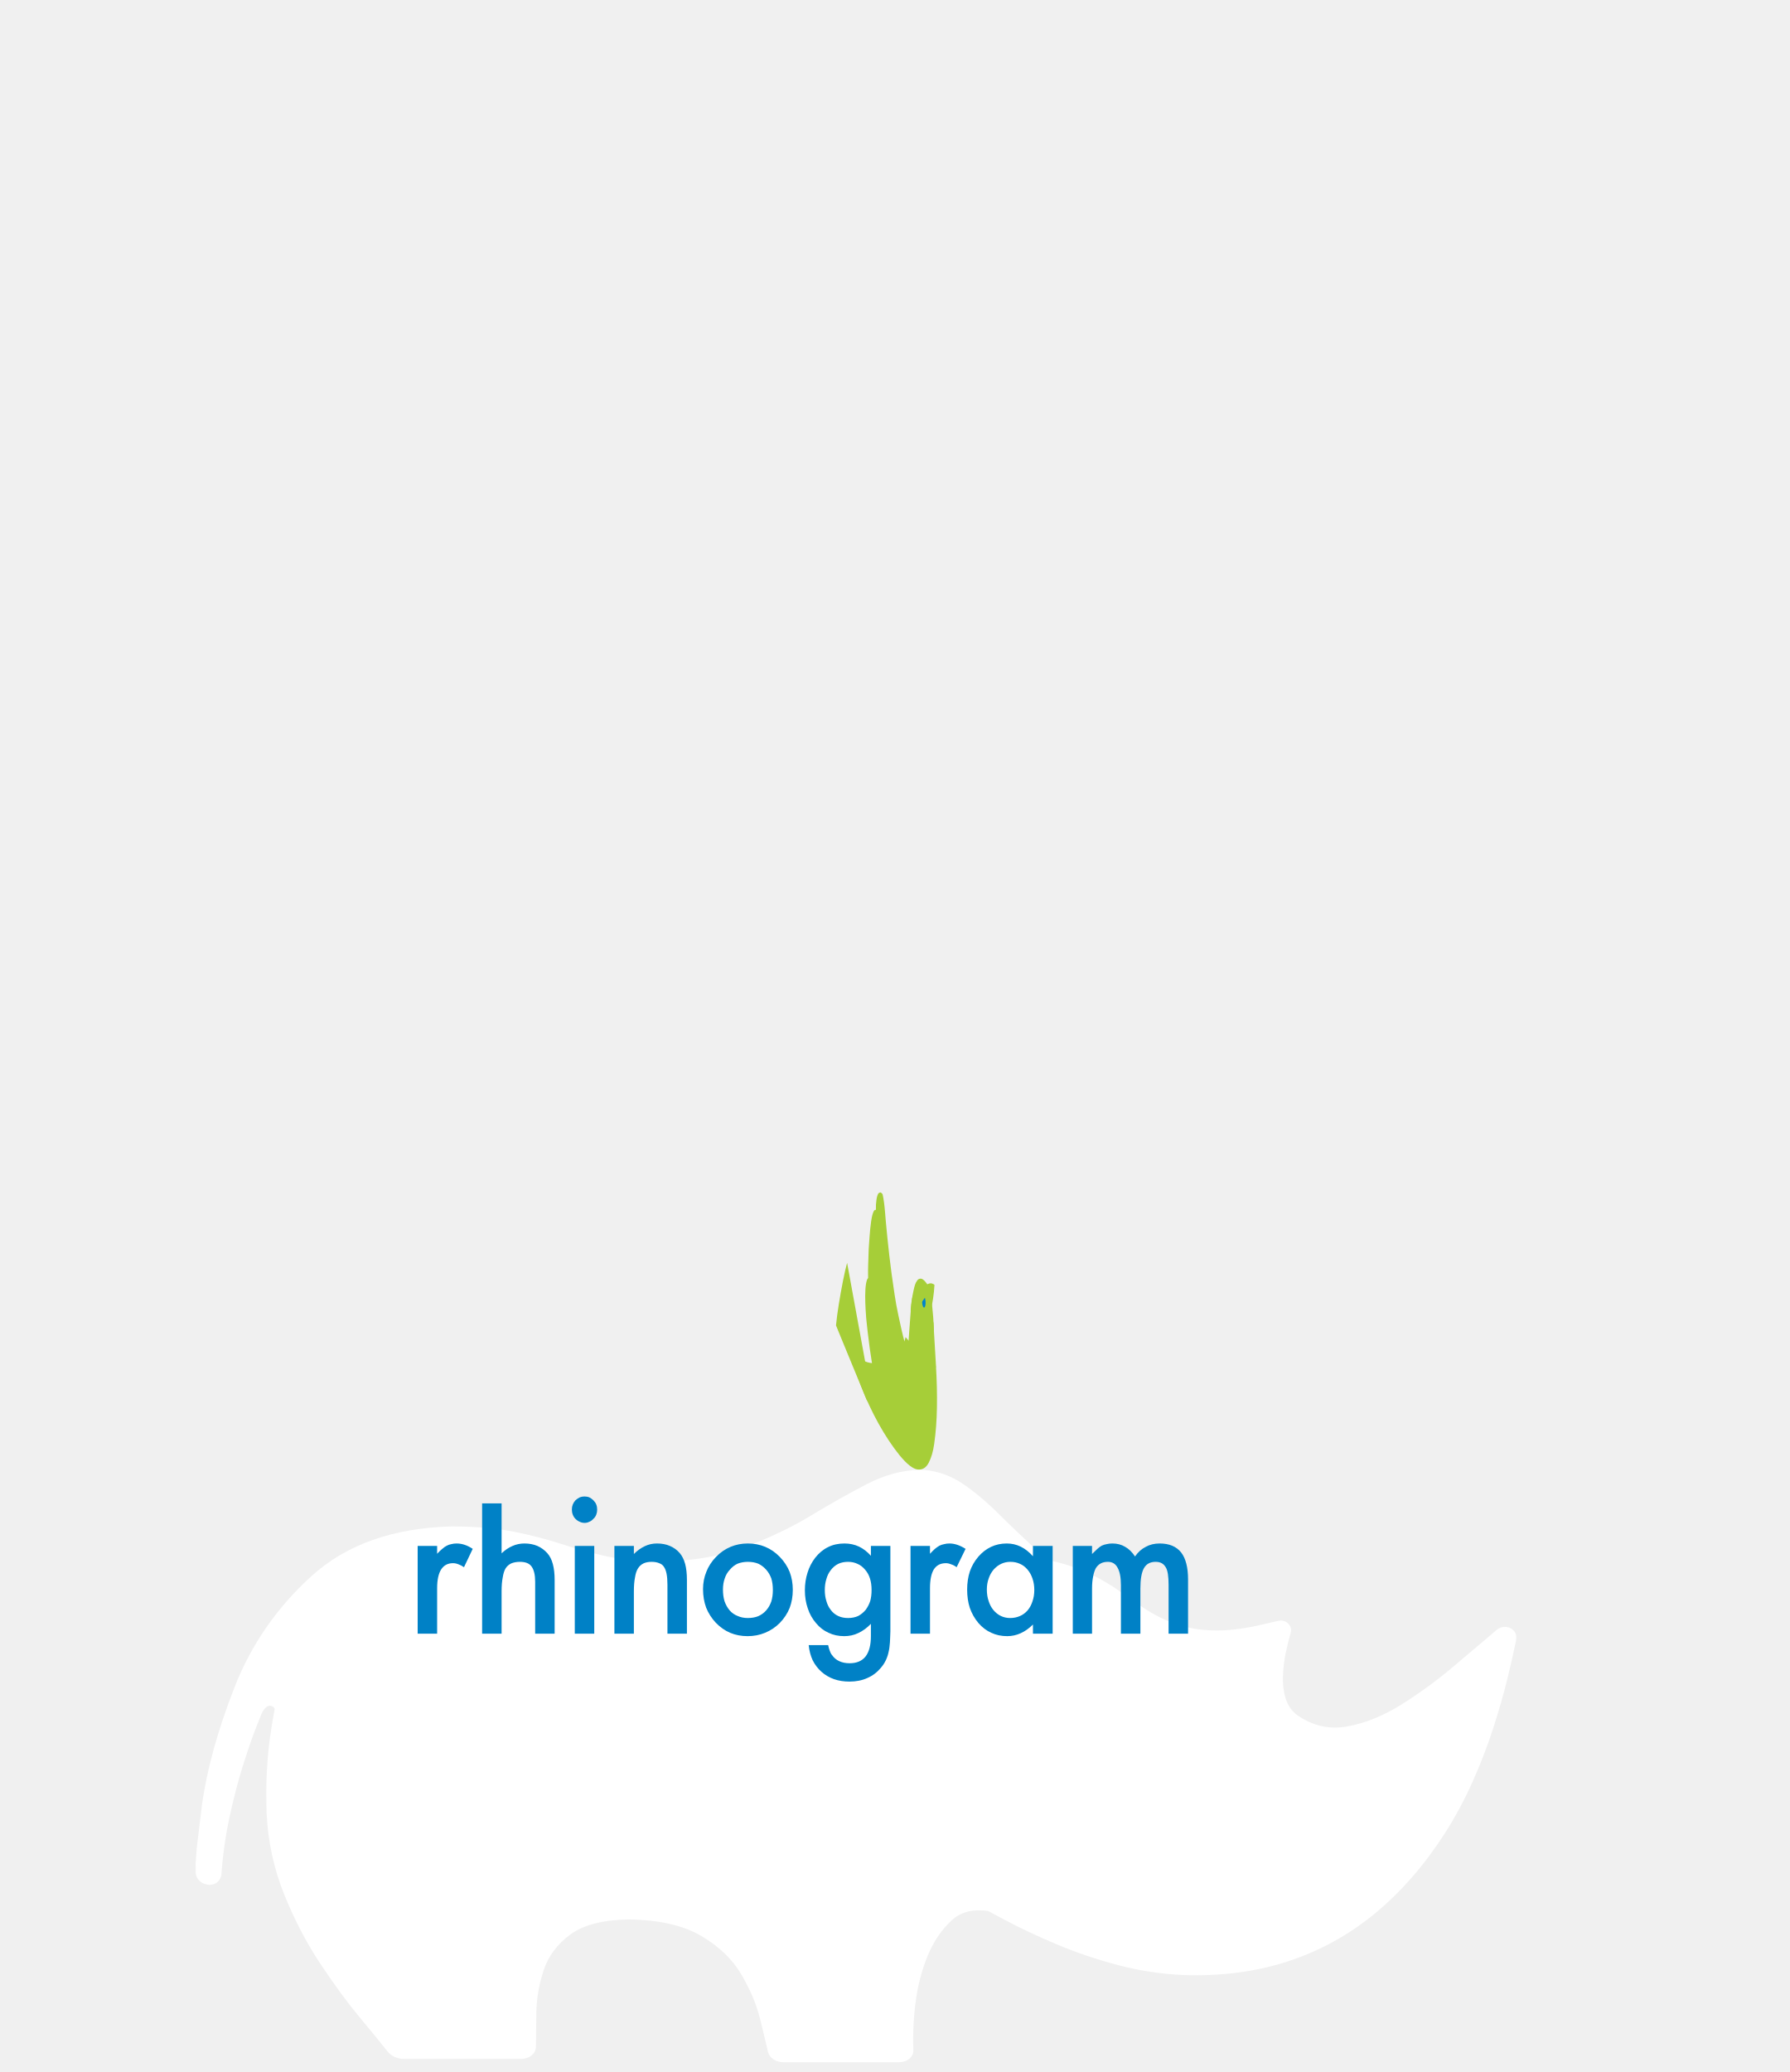
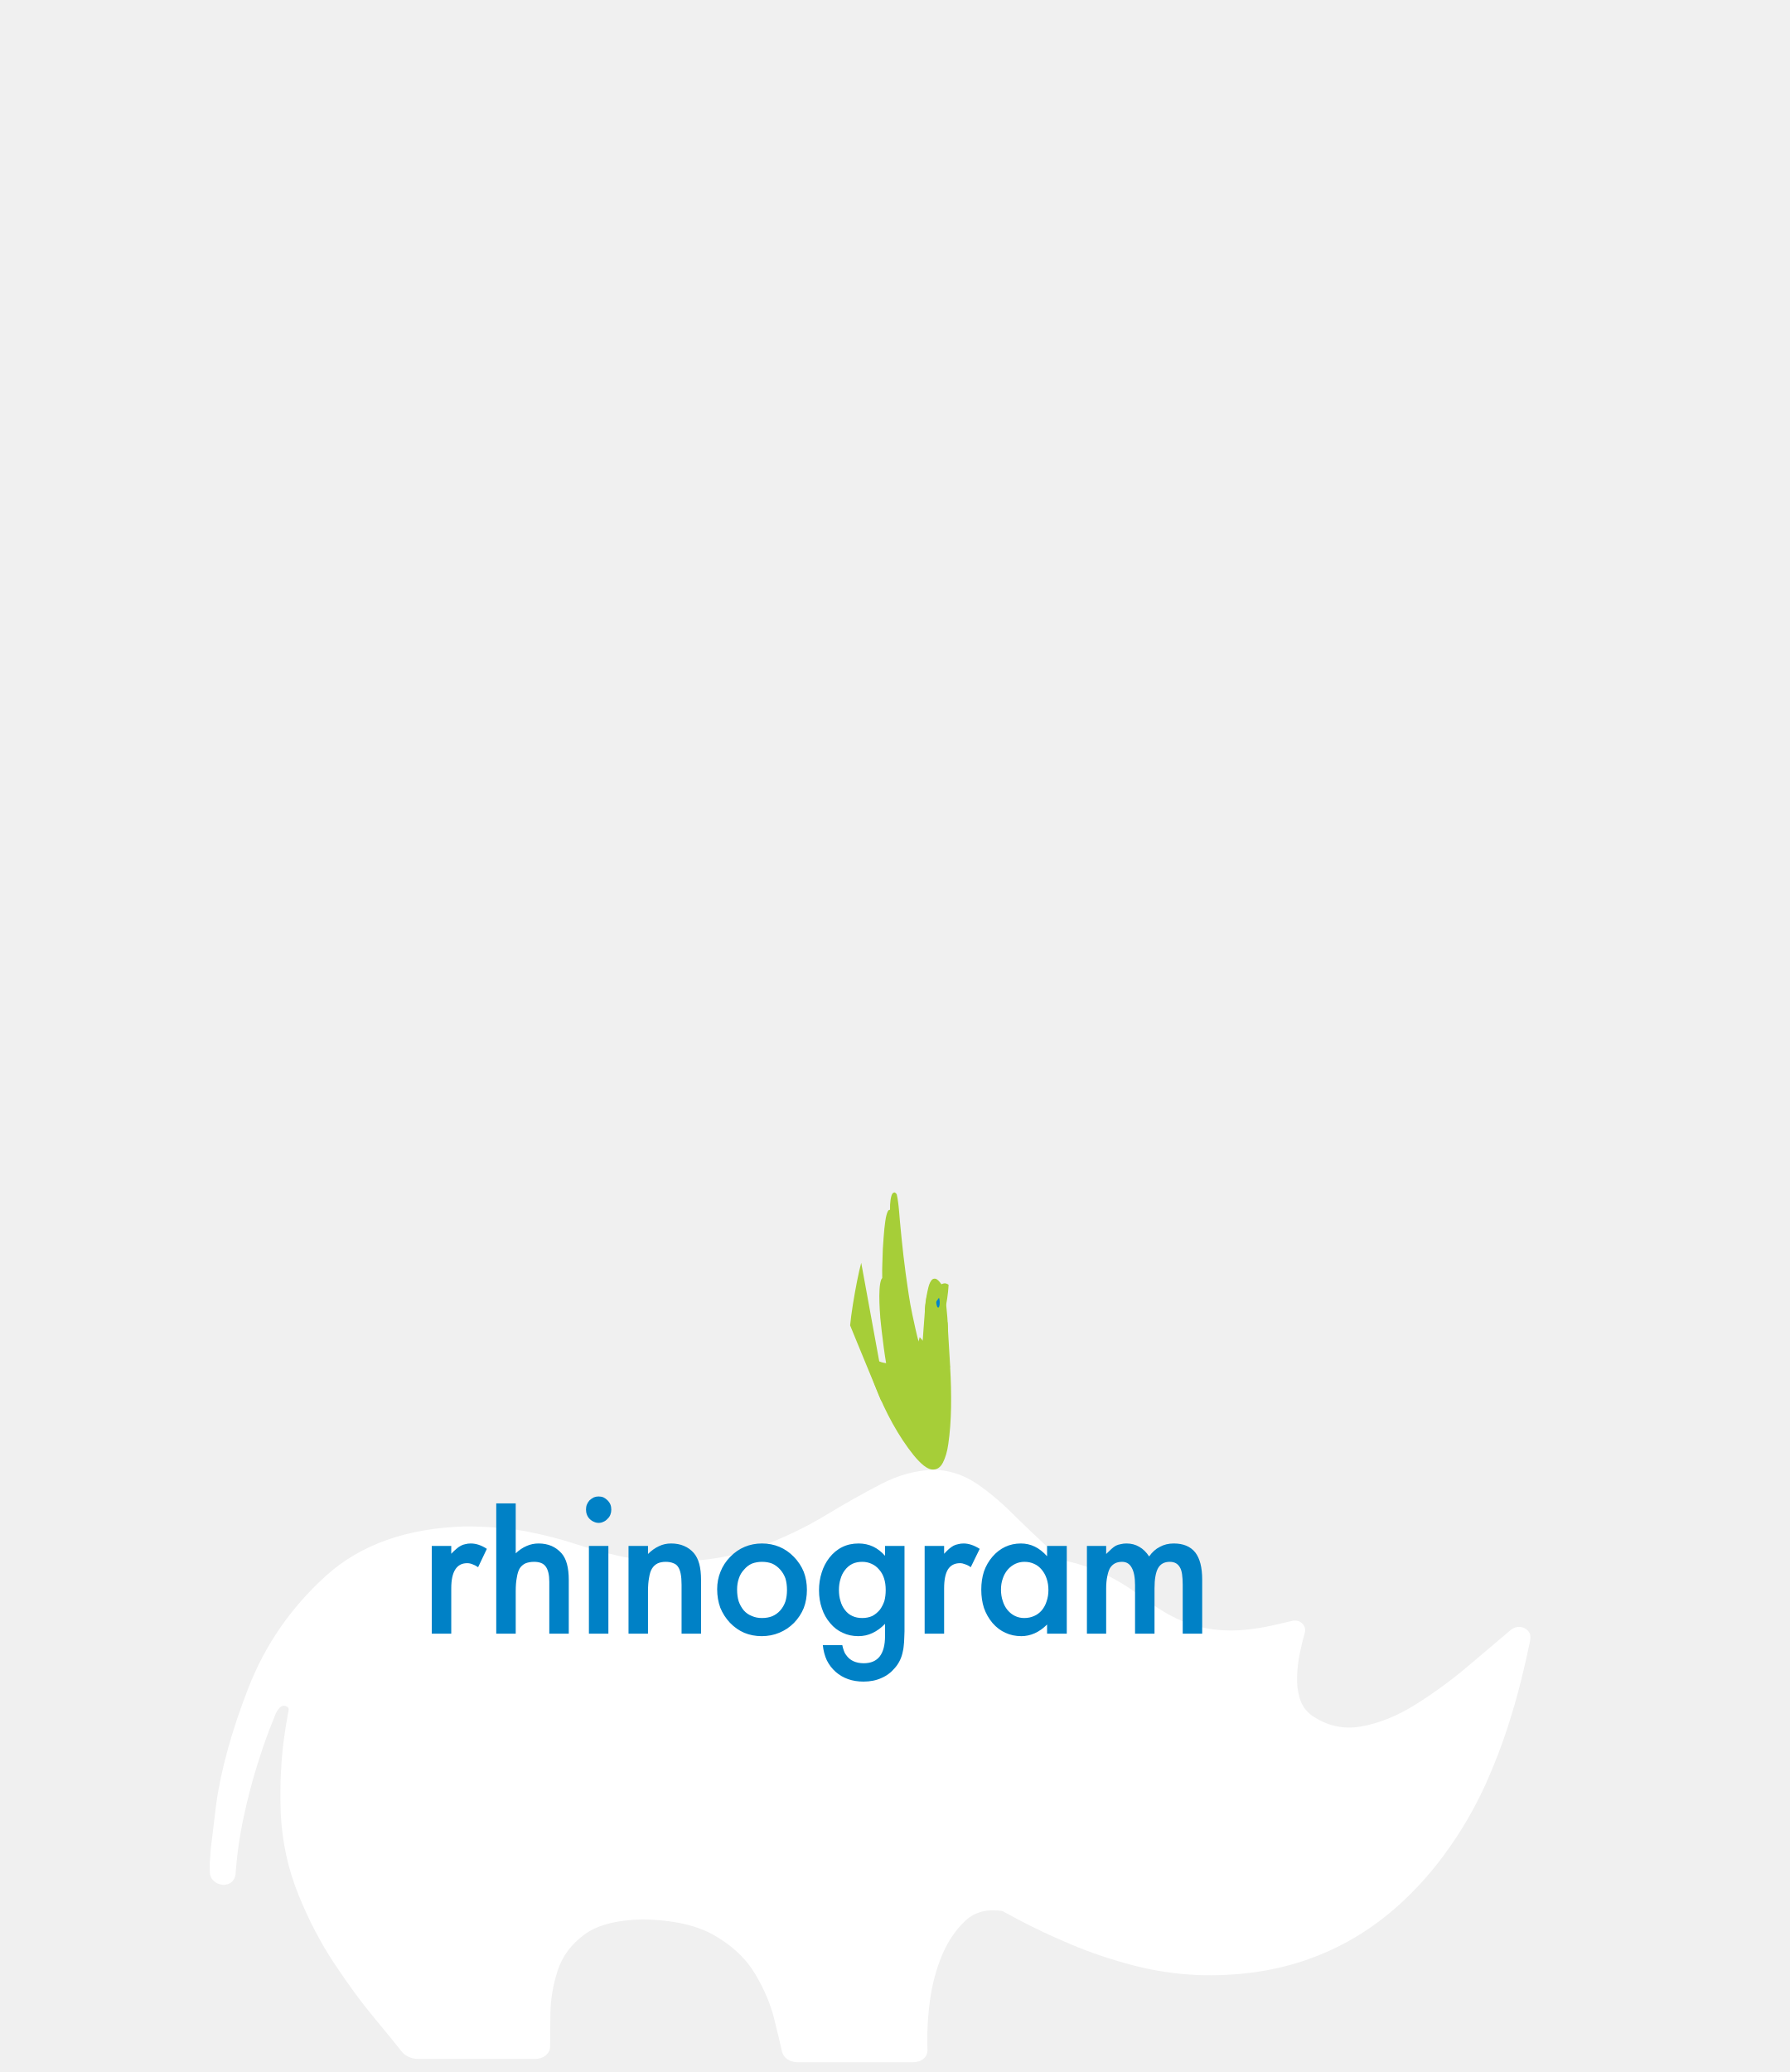
- <svg xmlns="http://www.w3.org/2000/svg" xmlns:xlink="http://www.w3.org/1999/xlink" preserveAspectRatio="none" width="760" height="880" viewBox="620 10 760 880">
+ <svg xmlns="http://www.w3.org/2000/svg" xmlns:xlink="http://www.w3.org/1999/xlink" preserveAspectRatio="none" width="760" height="880" viewBox="614 10 760 880">
  <defs>
    <path fill="#FFF" d="M1336.05 565.75q-10.5-24.45-26.55-45.75t-38.6-39.4q-17.4-7.25-36.3-18.85-18.85-11.6-39.65-28.2-36.35-29.75-62.85-60.15-26.45-30.4-47.6-56.55-21.15-26.15-41.5-43.1-20.35-17-44.4-19.9-1.15-.1-2.4-.2-1.2-.1-2.4-.1-.65-.05-1.25-.05h-1.25q-31.75 1-63.95 20.8-32.2 19.75-68.7 45.8-36.45 26-81 45.75-44.55 19.8-101 20.8-39.35-.4-67.1-7.95-27.7-7.55-52.5-17.55-24.8-9.95-55.4-17.5-30.55-7.6-75.55-8-106.4 3.4-171.1 72.05-64.7 68.65-97.6 161.95-32.9 93.3-44 170.65l-8.15 63.25-1.85 21-.35 13.95q.1 6.8 4.3 11.75 4.15 5 10.9 5.8 2.75.25 5.95-.95 3.25-1.2 5.9-4.45 2.65-3.3 3.8-9.15 3.8-43.1 12.2-83.7 8.45-40.55 17.95-73.6 9.55-33 16.7-53.45l8.3-23.15q1.05-2.85 2.9-5.75 1.8-3 4.2-4.7 2.4-1.7 5.1-.75 3.8 1.55 3.6 4.6-.15 3.05-1.2 7.35-2.85 15.55-5.75 35.9-2.9 20.4-4.9 47.05-2 26.7-2.05 61.2.75 62 17.8 117.55 17 55.6 40.95 101.25 23.9 45.7 45.35 78.05 21.4 32.35 31 47.85 3.2 5.45 8.55 8.5 5.35 3.1 11.7 3.15h140.95q7.4-.2 12.5-4.95t5.75-12.1q.6-19.25 1.85-49.65t10.45-61.45q9.2-31.05 33.55-52.3 24.4-21.2 71.2-22.1 54.85 1 86.4 23.8 31.55 22.75 46.7 55.65 15.15 32.85 20.75 64.15 5.55 31.25 8.35 49.15 1.45 6.5 6.3 10.45 4.9 4 11.5 4.1h139.9q7.45-.2 12.35-5.15 4.9-4.95 5.05-12.4-.05-36.15 5-71.75t16.45-66q11.4-30.4 30.3-50.95 12.8-13.45 30.35-14.2 17.55-.7 41.15 8.7 3.8 1.5 8 3.05 4.15 1.6 8.6 3.3 2.45.45 4.7.8 2.25.4 4.25.75 13.8 2.35 27.45 4.15 13.65 1.8 27.4 1.85 13.75.05 27.95-2.8 29.75-6.25 54.6-18 24.8-11.8 45.65-29.5 20.8-17.7 38.6-41.7 10.2-13.7 16.35-26.15 6.2-12.45 9.75-25.35 3.55-12.9 5.8-27.9.05-.6.15-1.15l.2-1.15q.1-4.35.35-8.05l.35-4.95q1.8-15.4 1.1-29.1-.75-13.65-2.8-27.25-2.05-13.55-4.35-28.6-3.05-21.3-8.25-40.85-5.2-19.6-12.9-37.5z" id="a" />
    <path fill="#FFF" d="M1465.55 478.95q.6-5.1-2.05-8.75-2.65-3.65-7.05-5t-9.05.35q-11.4 4.7-26.35 10.75-14.95 6.1-32.7 11.1-21.6 6.05-43.45 7.1-21.85 1.05-45.05-4.4-23.15-5.45-48.8-18.95-3.75-1.45-6.6-2.7-2.85-1.25-4.4-2.15-18.5-10.15-38.7-17.15-20.2-7.05-40.45-10.3-17.7-2.8-33.2-2.9-15.45-.05-30.8 2-15.4 2-32.85 5.6-17.75 3.55-30.25 9.95-12.45 6.4-22.95 15.8-10.5 9.35-22.2 21.9-6.5 6.8-14.45 16.95-7.95 10.1-14.55 21.05-6.55 10.95-8.95 20.2-2.05 8.4-4 16.9-1.95 8.5-3.8 17.1-2.6 11.95-4.95 23.9-2.3 11.95-4.2 23.8-2.6 15.6-5.75 31.55-3.15 16-5.3 32.05-2.15 16.05-1.7 31.9.4 13.8 1.2 25.3.85 11.5 3.85 22.6 2.95 11.05 9.8 23.55l.15.3q10.6 18.95 22.85 32.25 12.25 13.3 27 24 14.75 10.65 32.9 21.7 5.05 3.1 9.8 5.45 4.7 2.35 9.65 4.7 2.85.85 6.35 2.2 3.5 1.4 6.5 2.65t4.25 1.85l1 .4q.7.35 1.7.8 5.75 1.1 12 2.95 6.3 1.9 13.1 4.55 23.55 9.35 57.5 20.85 33.95 11.5 74.75 21.3 40.85 9.75 85.1 13.9 44.25 4.1 88.5-1.3 76.2-10.1 136.55-41.55 60.3-31.45 105.7-82.6 45.4-51.15 76.7-120.35 16.55-36.95 27.35-75.3 10.75-38.4 17.05-74.9 6.25-36.5 9.35-67.9 3.1-31.4 4.35-54.4.2-8.65-4.7-12.55-4.9-3.95-11.45-3.3-6.6.65-11.35 5.7-21.45 24.75-50.15 57.85-28.65 33.1-61.85 62.1t-68.2 41.35q-34.95 12.4-68.9-4.3-12.05-6.7-18.05-19.45-6.05-12.8-7.75-28.55-1.7-15.75-.8-31.4.95-15.65 2.75-28.1z" id="b" />
    <path fill="#0081c6" d="M1005.65 543.5h-4.4v2.3q-1.3-1.45-2.75-2.15t-3.1-.7q-1.9 0-3.5.75t-2.85 2.2q-1.25 1.45-1.9 3.3-.6 1.85-.6 4.05 0 2.25.6 4.1.65 1.85 1.9 3.35 1.3 1.5 2.9 2.2 1.6.75 3.55.75 1.55 0 3-.65t2.75-1.95v2.05h4.4v-19.6m-4.1 9.85q0 1.35-.4 2.5-.35 1.15-1.1 2.05-.75.85-1.7 1.25-1 .45-2.2.45-1.1 0-2.05-.45-.95-.45-1.7-1.35-.7-.85-1.05-2-.4-1.15-.4-2.55 0-1.35.4-2.45.35-1.1 1.1-2 .75-.85 1.7-1.3.95-.45 2.05-.45 1.2 0 2.15.45.95.4 1.7 1.3t1.1 2q.4 1.15.4 2.55m-21.2-9.9q-.45.25-1 .7-.5.45-1.1 1.1v-1.75h-4.35v19.6h4.35v-10.15q0-2.8.85-4.2.9-1.4 2.7-1.4.55 0 1.15.25.65.2 1.25.65l2-4.1q-.95-.6-1.85-.9-.9-.3-1.75-.3-.65 0-1.2.15-.55.1-1.05.35m36.25 0q-.45.25-.95.7-.55.5-1.2 1.15v-1.8h-4.3v19.6h4.3V553q0-1.55.25-2.7.2-1.1.6-1.85.45-.7 1.1-1.05.65-.35 1.6-.35 1.45 0 2.15 1.3.75 1.3.75 3.9v10.85h4.35V553q0-1.6.2-2.7.2-1.15.6-1.85.4-.7 1.05-1.05.65-.35 1.55-.35.8 0 1.35.3t.9.9q.35.55.5 1.55.15 1 .15 2.4v10.9h4.35V551q0-4.05-1.55-6.05-1.6-2-4.8-2-1.75 0-3.1.75-1.4.7-2.4 2.15-.95-1.45-2.2-2.15-1.25-.75-2.85-.75-.7 0-1.3.15-.6.1-1.1.35m-96.45.05q-1.25-.55-2.9-.55-1.45 0-2.7.6-1.3.6-2.45 1.75v-1.8h-4.35v19.6h4.35v-9.45q0-1.85.25-3.1.2-1.3.65-2 .45-.75 1.25-1.15.75-.35 1.8-.35 1 0 1.7.3.7.25 1.05.8.4.55.6 1.55.2 1 .2 2.45v10.95h4.35v-12q0-2.1-.4-3.6-.4-1.45-1.2-2.4-.9-1.05-2.2-1.6m-16.9 0h-4.35v19.6h4.35v-19.6m-3.25-5.4q.5.25 1.1.25.55 0 1.05-.25.5-.2.9-.65.45-.4.65-.95.2-.5.2-1.1 0-.65-.2-1.15-.2-.5-.65-.95-.4-.4-.9-.65-.5-.2-1.1-.2-.55 0-1.05.2-.5.25-.95.65-.4.45-.6.95-.2.5-.2 1.1 0 .65.2 1.15.2.55.6.95.45.45.95.65m41.45 5.6q-1.8-.75-3.9-.75-2.05 0-3.85.75-1.8.75-3.25 2.25t-2.15 3.3q-.75 1.8-.75 3.9 0 2.25.7 4.15.75 1.85 2.15 3.35 1.45 1.5 3.2 2.25 1.8.75 3.9.75 2.1 0 3.9-.75 1.85-.75 3.3-2.2 1.45-1.5 2.2-3.35.7-1.85.7-4.05 0-2.15-.7-4-.75-1.85-2.2-3.35-1.45-1.5-3.25-2.25m1.7 9.65q0 1.4-.35 2.55-.4 1.15-1.15 2-.75.85-1.8 1.3-1 .4-2.3.4-1.25 0-2.25-.45-1.05-.4-1.8-1.25-.75-.9-1.15-2.05-.35-1.15-.35-2.6 0-1.4.4-2.5.35-1.1 1.15-1.95.75-.9 1.75-1.35 1.05-.4 2.25-.4 1.3 0 2.3.4 1 .45 1.8 1.35.75.85 1.15 1.95.35 1.15.35 2.6m19.25-9.7q-1.5-.7-3.25-.7-2.05 0-3.65.8-1.65.8-2.9 2.4-1.15 1.5-1.7 3.3-.6 1.85-.6 3.95 0 2.2.65 4.05.6 1.85 1.85 3.3 1.2 1.45 2.8 2.15 1.55.75 3.5.75 1.7 0 3.15-.7 1.5-.7 2.8-2.05v2.75q0 3-1.2 4.55-1.2 1.5-3.55 1.5-1.3 0-2.3-.45-1-.45-1.65-1.4-.3-.35-.5-.95-.2-.55-.35-1.25h-4.35q.2 1.9.9 3.4.75 1.5 2 2.6 1.2 1.05 2.75 1.6t3.45.55q2.25 0 4-.8 1.75-.75 3-2.25.7-.8 1.15-1.75.45-.95.65-2.05.1-.4.15-.9.05-.45.1-1 .05-.5.05-1.1.05-.65.05-1.35v-19.1h-4.35v2.2q-1.2-1.35-2.65-2.05m2.8 9.7q0 1.35-.3 2.45-.35 1.05-1 1.95-.75.9-1.7 1.4-1 .45-2.25.45t-2.2-.45q-1-.45-1.7-1.4-.65-.85-.95-1.95-.35-1.1-.35-2.45t.35-2.45q.3-1.1.95-1.95.7-.95 1.7-1.45.95-.45 2.2-.45 1.15 0 2.1.45.95.4 1.7 1.3.75.85 1.1 2 .35 1.1.35 2.55m-77.55-10.4q-1.4 0-2.65.55-1.3.55-2.45 1.65V534h-4.35v29.1h4.35v-9.5q0-1.8.25-3.05.2-1.3.65-2.05.45-.7 1.25-1.1.85-.35 1.95-.35.9 0 1.55.25t1.05.8q.4.55.6 1.4.2.85.2 2v11.6h4.35v-12q0-2.05-.4-3.55t-1.25-2.45q-.95-1.05-2.2-1.6-1.3-.55-2.9-.55m-19.5.55h-4.35v19.6h4.35v-10.15q0-2.8.9-4.2.9-1.4 2.65-1.4.6 0 1.2.25.6.2 1.25.65l1.95-4.1q-.9-.6-1.8-.9-.9-.3-1.8-.3-.65 0-1.2.15-.55.1-1 .35-.5.25-1 .7-.55.45-1.15 1.1v-1.75z" id="c" />
    <path fill="#a6ce38" d="M950.3 670.25l-56.8-.2 35.9 87.85L919 845l55.15-90.8-23.85-83.95z" id="d" />
    <path fill="#a6ce38" d="M1358 422.3l-3.2.1-3.15.1q-23.3.5-46.3-.15-23-.6-45.55-1.75-27.8-1.3-52-4.8-24.2-3.45-50.05-8.85-17.2-3.65-31.7-8.55t-30.35-10.6q-11.1-3.9-20.4-8.35-9.35-4.4-17.9-9.35-6.1-3.45-12.3-7.2-6.2-3.75-12.85-7.75-3.35-1.95-6.6-3.95-3.25-2-6.4-4-14.55-9.3-27.9-18.9-13.3-9.65-26.2-19.9-6.1-4.85-12.25-9.9-6.15-5-12.4-10.2-2.4-2-5.15-4.5-2.75-2.5-5.85-5.25-.45-.4-.85-.8l-.9-.75q-2.25-1.95-4.6-3.95-2.35-1.95-4.85-3.85-1.4-1.1-2.9-2.15-1.45-1.05-2.95-2.05-3.8-2.55-7.75-4.55-3.95-2.05-8-3.35-2.55.55-5.05 1.6-2.55 1.05-5.05 2.65l-1.35 1q-1.05.75-2.05 1.4-2.1 2.15-4.4 4.9l-2.9 3.7q-4.4 7.9-2.95 18.5 1.45 10.55 7.75 18.4l.05.2q-.25.15-.5.35-.25.2-.5.45-.35.3-.75.7-.45.4-.85.8-.35.25-.6.5-.3.25-.6.55-1.65 1.6-3.1 3.85l-1.75 3.15q-4.65 11.4-2.15 27.15 2.45 15.75 8.7 32.4 3.4 11.25 8.15 22.05 4.75 10.85 10.65 21.15.5 1.05 1 2.05l.9 1.95q2.9 6.15 6.65 12.25 3.75 6.15 8.2 12.05-1.45 2-2.35 4.4l-1.15 3.3q-2.05 10.65 2.45 21.7 4.5 11.1 12.95 21.5 8.4 10.45 18.15 19.2L945 522q1.2.95 2.35 1.9l2.4 1.9q1.7 1.35 3.45 2.7l3.5 2.7q1.8 1.35 3.65 2.7 1.8 1.4 3.7 2.8.6.5 1.25.95l1.25.95q13.35 9.75 27.4 18.6 14 8.8 28.35 16.1 2 .9 3.95 1.8 2 .9 3.95 1.8 8.65 3.75 17.6 7.15 9 3.35 18.45 6.55 2.65.7 5.3 1.3 2.65.65 5.25 1.15 3.85.65 11.25 1.25 7.45.6 15 1.8h.6q5.65-.05 16.95-.25 11.35-.2 22.45-1t16.1-2.7q.45-.15 1.5-.45 1.1-.35 1.7-1.2-.4-.4-1.05-.7-.65-.35-1.5-.55.75-.45 1.35-.75.6-.35 1-.55 15.45-8.6 32.35-22.35 16.9-13.75 33.1-28.55 16.15-14.8 29.5-26.55 24.45-20.95 50.7-43.3 26.3-22.35 50.2-44.9z" id="e" />
    <path fill="#a6ce38" d="M751.55 592.25l-33.1-15.45q-31.4-14.65-72.8-33.95-41.35-19.35-72.95-34.05l-33.5-15.6q-2.05 17.75-1.3 45.5.8 27.75 3.9 55.4 3.15 27.65 8.2 45.1l36.15-.25q33.95-.35 78.35-.9 44.45-.6 78.15-1.05l35.5-.45q-6.6-11.15-13.15-21.9-6.55-10.8-13.45-22.4z" id="f" />
    <path fill="#a6ce38" d="M1099.05 390.15q-11.85.4-36.9 4.8-25.05 4.45-54.95 10.35-29.9 5.85-56.2 10.6-26.3 4.75-40.6 5.85-2.35 14.85-29.2 42.9-26.9 28.05-70.95 58.3-44.1 30.2-98 51.5Q658.35 595.7 602 597q36.3 23.95 90.8 38.35 54.5 14.45 120.4 18.95t136.4-1.5q70.8-6.65 110.95-25.2 40.15-18.55 57.3-43.1 17.1-24.55 18.85-49.2 3.3-37.4-7.3-74.4-10.6-37-30.35-70.75z" id="g" />
    <path fill="#a6ce38" d="M1037.75 310.3q-28.5-9.5-51.15-7.95-22.7 1.55-28.75 13.2-5.15 11.9-9.05 29.15-3.95 17.3-7.2 35.75t-6.4 34q-.95 11.1 24.45 14.2 25.4 3.15 59.95 1.7 34.55-1.45 61.15-4l28-2.85-4.85-21.15q-4.55-19.6-9.1-39.35l-5.05-21.65q-23.5-21.55-52-31.05z" id="h" />
    <path fill="#a6ce38" d="M1012.35 269.55q-15.25 1.75-24.45 7.2-9.2 5.5-13.5 10.45-4.35 4.65-9.75 13.8t-9.85 19.5q-4.45 10.35-5.9 18.45-.9 7.85 8.25 17.3 9.1 9.5 24.1 16.95 14.95 7.45 31.55 9.2 16.7 1.25 34-2.55 17.35-3.85 30.2-10.35 12.85-6.5 16.1-13.25-.1-7.45-4.95-25.25-4.8-17.75-14.3-34.75-9.55-17-23.7-22.1-22.55-6.3-37.8-4.6z" id="i" />
    <path fill="#a6ce38" d="M1099.4 333.3q11.45-10.2 19.2-22.3l-3.55-2.1-10.1-4.2q-13.4-5.25-36.75-7.1l2.95 10.5q3.05 9.8 6.7 21.3 3.65 11.5 5.55 17.3l16-13.4z" id="j" />
    <path fill="#0083CB" d="M1035.4 302.25l-1.9-1-2-.6-2.15-.2-2.1.2-2 .6-1.9 1-1.6 1.35-1.35 1.65-1 1.85-.65 2.05-.2 2.1.2 2.1.65 2.05 1 1.85 1.35 1.65 1.6 1.35 1.9 1 2 .6 2.1.2 2.15-.2 2-.6 1.9-1 1.6-1.35 1.35-1.65 1-1.85.65-2.05.2-2.1-.2-2.1-.65-2.05-1-1.85-1.35-1.65-1.6-1.35z" id="k" />
    <path fill="#a6ce38" d="M1040.4 290.7q-3.7-5.25-11.25-5.6-8.85.45-13.2 7-4.3 6.5-5.15 14.65l35.45.25-1.05-5.7q-1.1-5.3-4.8-10.6z" id="l" />
  </defs>
  <use xlink:href="#a" transform="matrix(.35274 0 .01016 .29251 658.25 560.1)" />
  <use xlink:href="#b" transform="matrix(.31268 .0519 -.04503 .3126 731.55 477.7)" />
  <use xlink:href="#c" transform="matrix(1.90143 0 0 1.90143 -845.05 -366.85)" />
  <use xlink:href="#d" transform="matrix(.06818 .0071 .0071 .22365 942.05 413.65)" />
  <use xlink:href="#e" transform="matrix(.05768 .14516 -.03702 .17029 952.7 343.3)" />
  <use xlink:href="#f" transform="matrix(.05797 .14386 -.03658 .17137 966.6 384.25)" />
  <use xlink:href="#g" transform="matrix(.06485 .10031 -.02217 .20001 954.95 402.2)" />
  <use xlink:href="#h" transform="matrix(.06851 .0371 -.00214 .22066 942.55 456.05)" />
  <use xlink:href="#i" transform="matrix(.06851 .0371 -.00214 .22066 942.55 456.05)" />
  <use xlink:href="#j" transform="matrix(.06317 -.05815 .02658 .21606 938 553.55)" />
  <use xlink:href="#k" transform="matrix(.06851 .0371 -.00214 .22066 942.55 456.05)" />
  <use xlink:href="#l" transform="matrix(.05928 -.08517 .0344 .2069 940.45 586.5)" />
</svg>
